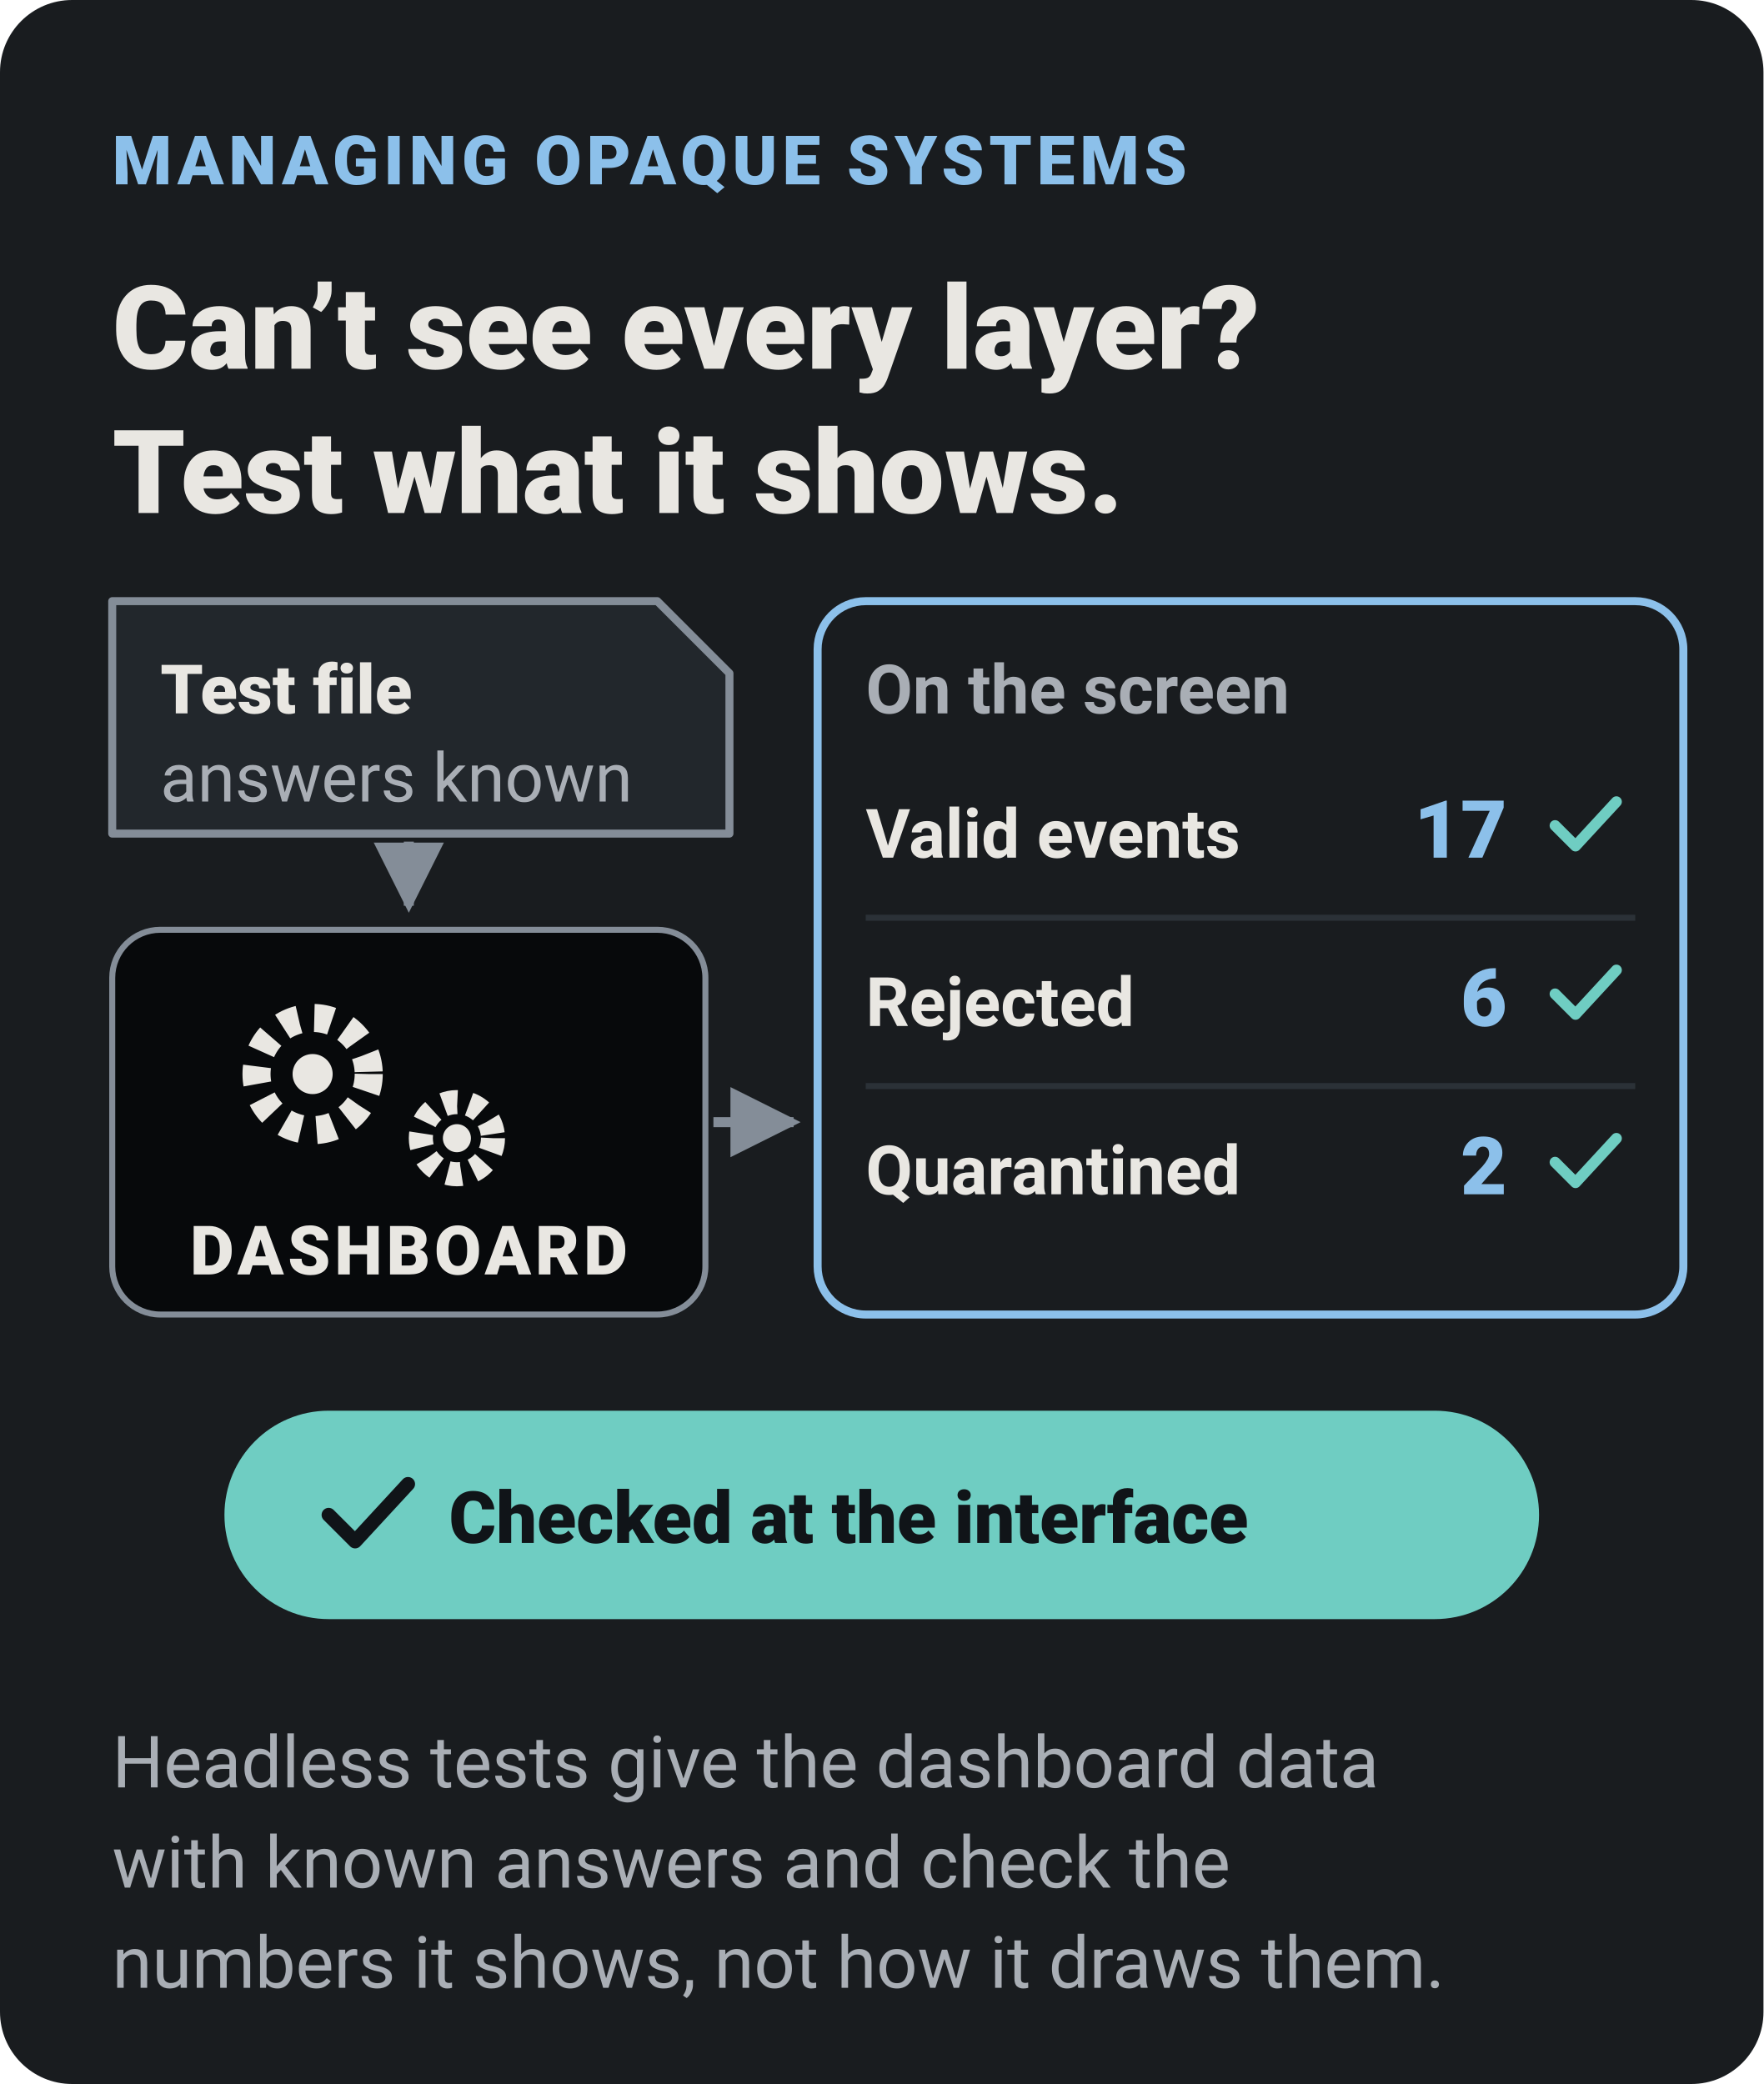
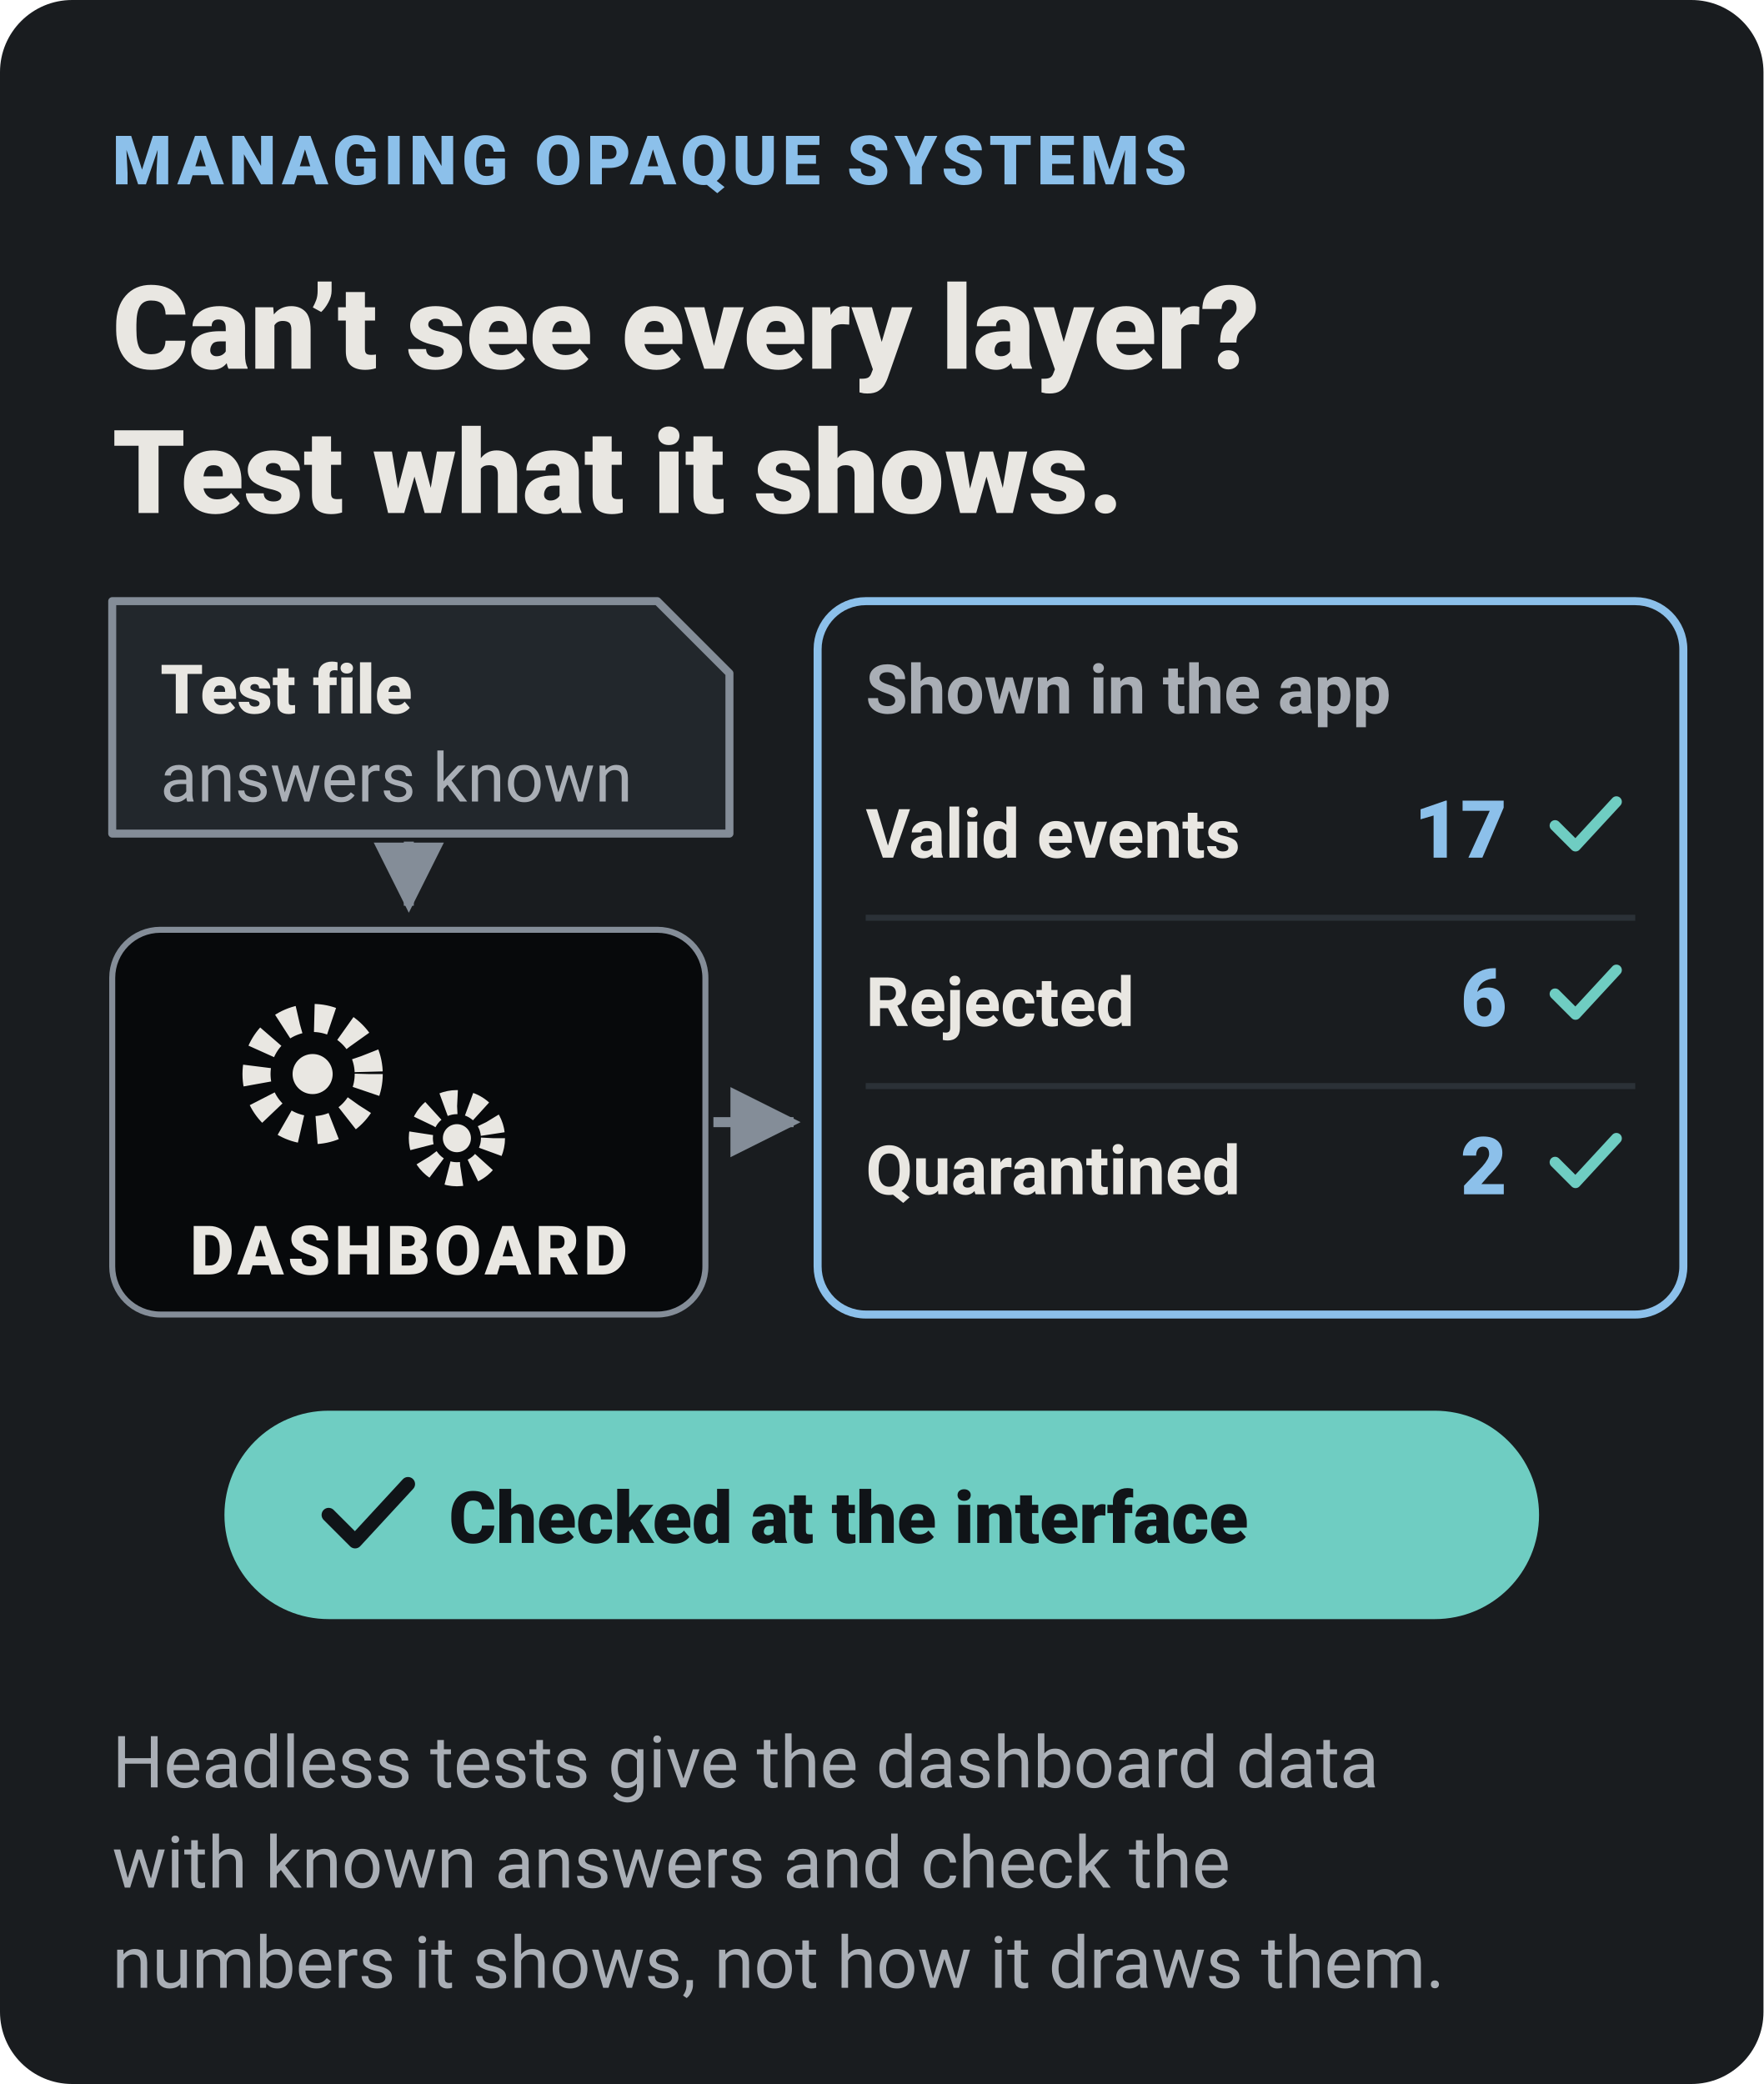
<svg xmlns="http://www.w3.org/2000/svg" viewBox="0 0 440 520" width="440" height="520" role="img" aria-labelledby="t">
  <defs>
    <marker id="ah" viewBox="0 0 10 10" refX="9" refY="5" markerWidth="7" markerHeight="7" orient="auto-start-reverse">
      <path d="M0 0L10 5L0 10z" fill="#848D98" />
    </marker>
    <marker id="aw" viewBox="0 0 10 10" refX="9" refY="5" markerWidth="7" markerHeight="7" orient="auto-start-reverse">
      <path d="M0 0L10 5L0 10z" fill="#E6B15C" />
    </marker>
  </defs>
  <rect width="440" height="520" rx="18" fill="#191C1F" />
  <g font-family="system-ui,-apple-system,'Segoe UI',Roboto,Helvetica,Arial,sans-serif">
    <text x="28" y="46" font-size="17" fill="#8CC0EA" font-weight="800" letter-spacing="1.2">MANAGING OPAQUE SYSTEMS</text>
    <text x="28" y="92" font-size="29" fill="#E9E7E2" font-weight="800" data-box="24,60,392,80">Can’t see every layer?</text>
    <text x="28" y="128" font-size="29" fill="#E9E7E2" font-weight="800" data-box="24,60,392,80">Test what it shows.</text>
    <text x="28" y="446" font-size="18" fill="#A9AEB5" data-box="24,424,392,86">Headless tests give the dashboard data</text>
    <text x="28" y="471" font-size="18" fill="#A9AEB5" data-box="24,424,392,86">with known answers and check the</text>
    <text x="28" y="496" font-size="18" fill="#A9AEB5" data-box="24,424,392,86">numbers it shows, not how it draws them.</text>
    <path d="M28 150 h136 l18 18 v40 h-154 z" fill="#22272C" stroke="#848D98" stroke-width="2" stroke-linejoin="round" />
    <text x="40" y="178" font-size="17" fill="#E9E7E2" font-weight="800" data-box="28,150,154,58">Test file</text>
    <text x="40" y="200" font-size="17" fill="#A9AEB5" data-box="28,150,154,58">answers known</text>
    <path d="M102 210 L102 226" stroke="#848D98" stroke-width="2.5" marker-end="url(#ah)" />
    <rect x="28" y="232" width="148" height="96" rx="12" fill="#07090B" stroke="#848D98" stroke-width="1.5" />
    <circle cx="78" cy="268" r="14" fill="none" stroke="#E9E7E2" stroke-width="7" stroke-dasharray="4.4 3.9" />
    <circle cx="78" cy="268" r="5" fill="#E9E7E2" />
    <circle cx="114" cy="284" r="9" fill="none" stroke="#E9E7E2" stroke-width="6" stroke-dasharray="3.5 3" />
    <circle cx="114" cy="284" r="3.5" fill="#E9E7E2" />
    <text x="102" y="318" font-size="17" fill="#E9E7E2" font-weight="800" text-anchor="middle" letter-spacing="1" data-box="28,232,148,96">DASHBOARD</text>
    <path d="M178 280 L198 280" stroke="#848D98" stroke-width="2.5" marker-end="url(#ah)" />
    <rect x="204" y="150" width="216" height="178" rx="12" fill="#191C1F" stroke="#8CC0EA" stroke-width="2" />
-     <text x="216" y="178" font-size="17" fill="#A9AEB5" font-weight="700" data-box="204,150,216,178">On the screen</text>
+     <text x="216" y="178" font-size="17" fill="#A9AEB5" font-weight="700" data-box="204,150,216,178">Shown in the app</text>
    <text x="216" y="214" font-size="17" fill="#E9E7E2" font-weight="700" data-box="204,150,216,178">Valid events</text>
    <text x="376" y="214" font-size="20" fill="#8CC0EA" font-weight="800" text-anchor="end" data-box="204,150,216,178">17</text>
    <path d="M388 206 l5.1 5.1 l10.2 -11.05" fill="none" stroke="#6FCDC2" stroke-width="2.72" stroke-linecap="round" stroke-linejoin="round" />
    <path d="M216 229 H408" stroke="#2B3137" stroke-width="1.5" />
    <text x="216" y="256" font-size="17" fill="#E9E7E2" font-weight="700" data-box="204,150,216,178">Rejected</text>
    <text x="376" y="256" font-size="20" fill="#8CC0EA" font-weight="800" text-anchor="end" data-box="204,150,216,178">6</text>
    <path d="M388 248 l5.1 5.1 l10.2 -11.05" fill="none" stroke="#6FCDC2" stroke-width="2.72" stroke-linecap="round" stroke-linejoin="round" />
    <path d="M216 271 H408" stroke="#2B3137" stroke-width="1.5" />
    <text x="216" y="298" font-size="17" fill="#E9E7E2" font-weight="700" data-box="204,150,216,178">Quarantined</text>
    <text x="376" y="298" font-size="20" fill="#8CC0EA" font-weight="800" text-anchor="end" data-box="204,150,216,178">2</text>
    <path d="M388 290 l5.1 5.1 l10.2 -11.05" fill="none" stroke="#6FCDC2" stroke-width="2.72" stroke-linecap="round" stroke-linejoin="round" />
    <rect x="56" y="352" width="328" height="52" rx="26" fill="#6FCDC2" />
    <path d="M82 378 l6.6 6.6 l13.2 -14.3" fill="none" stroke="#101418" stroke-width="3.52" stroke-linecap="round" stroke-linejoin="round" />
    <text x="112" y="385" font-size="18" fill="#101418" font-weight="800" data-box="56,352,328,52">Checked at the interface</text>
  </g>
</svg>
